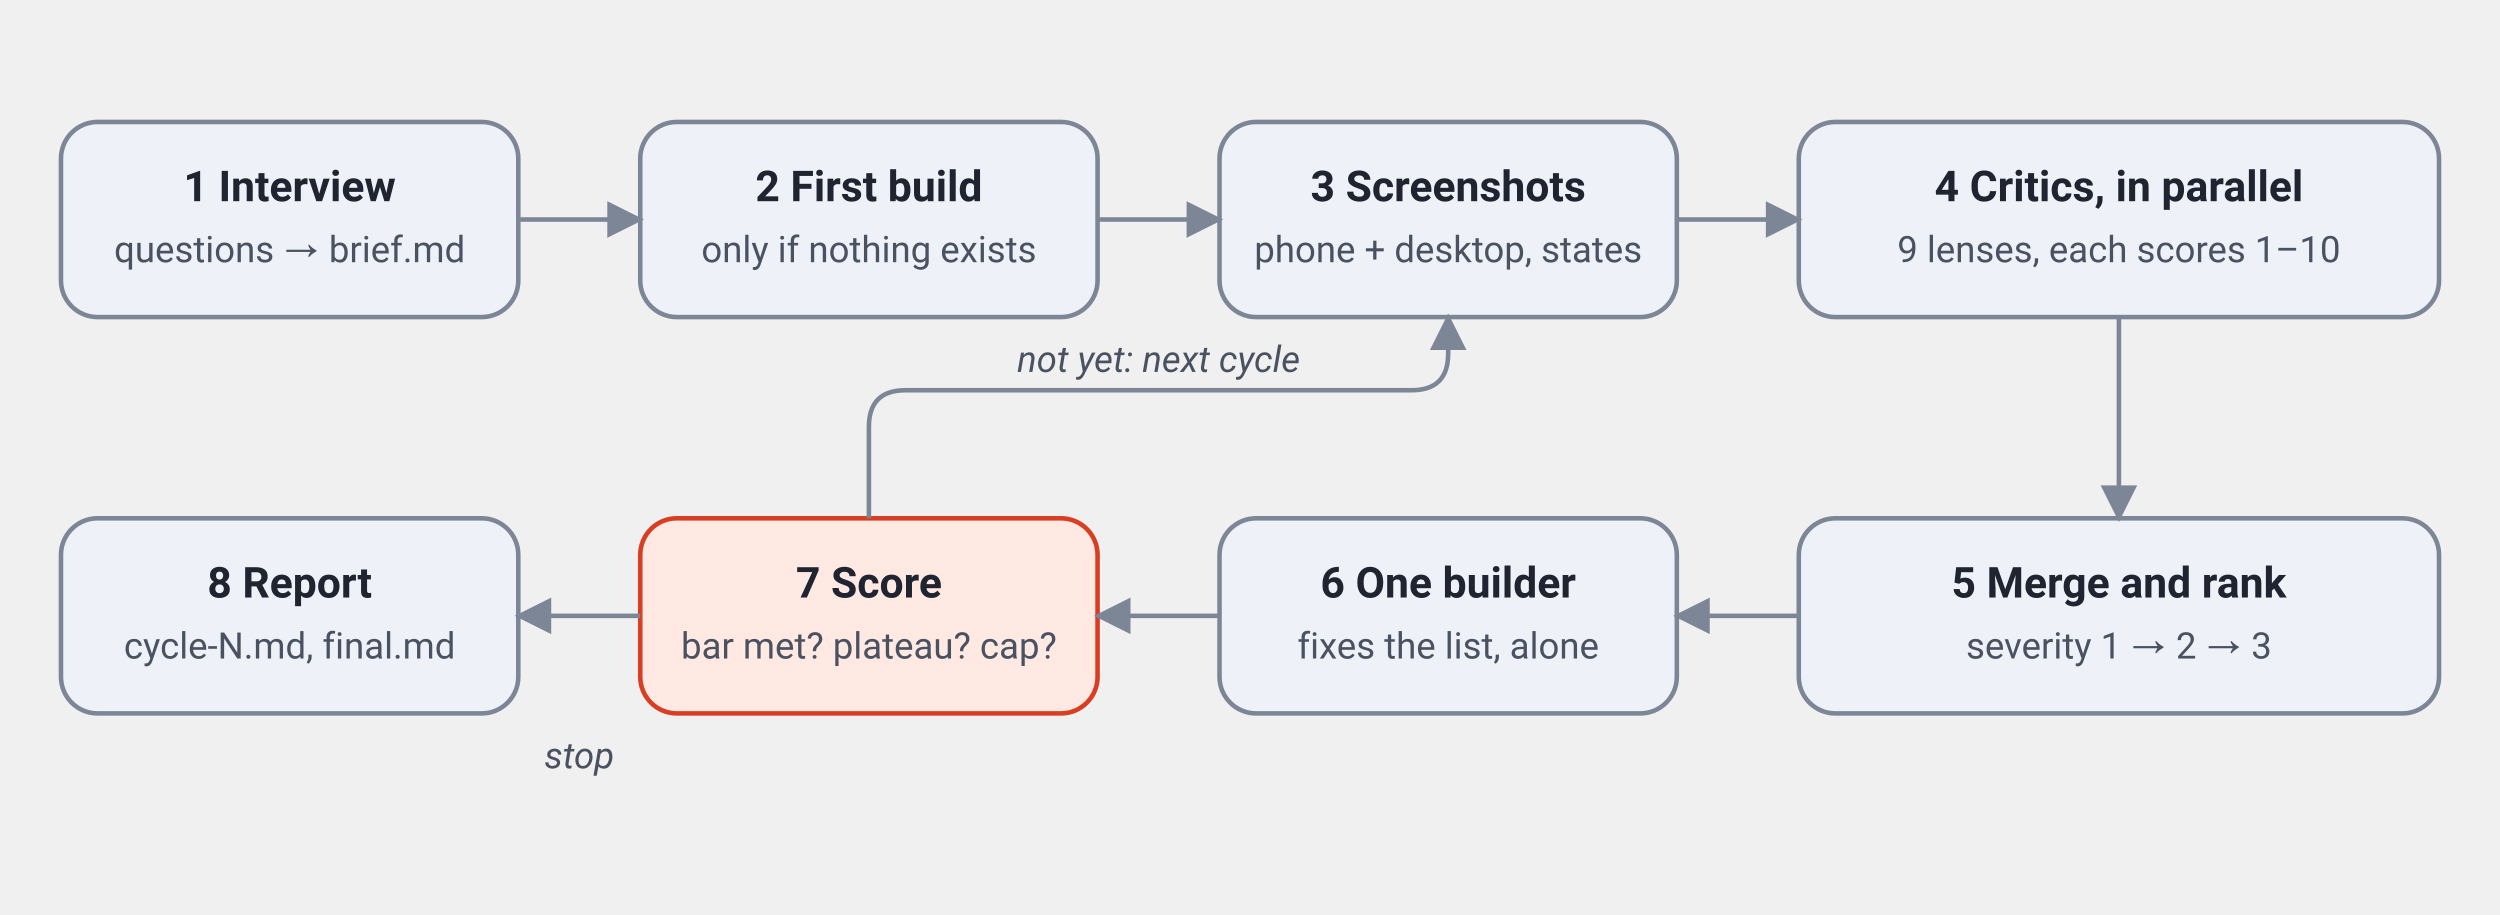
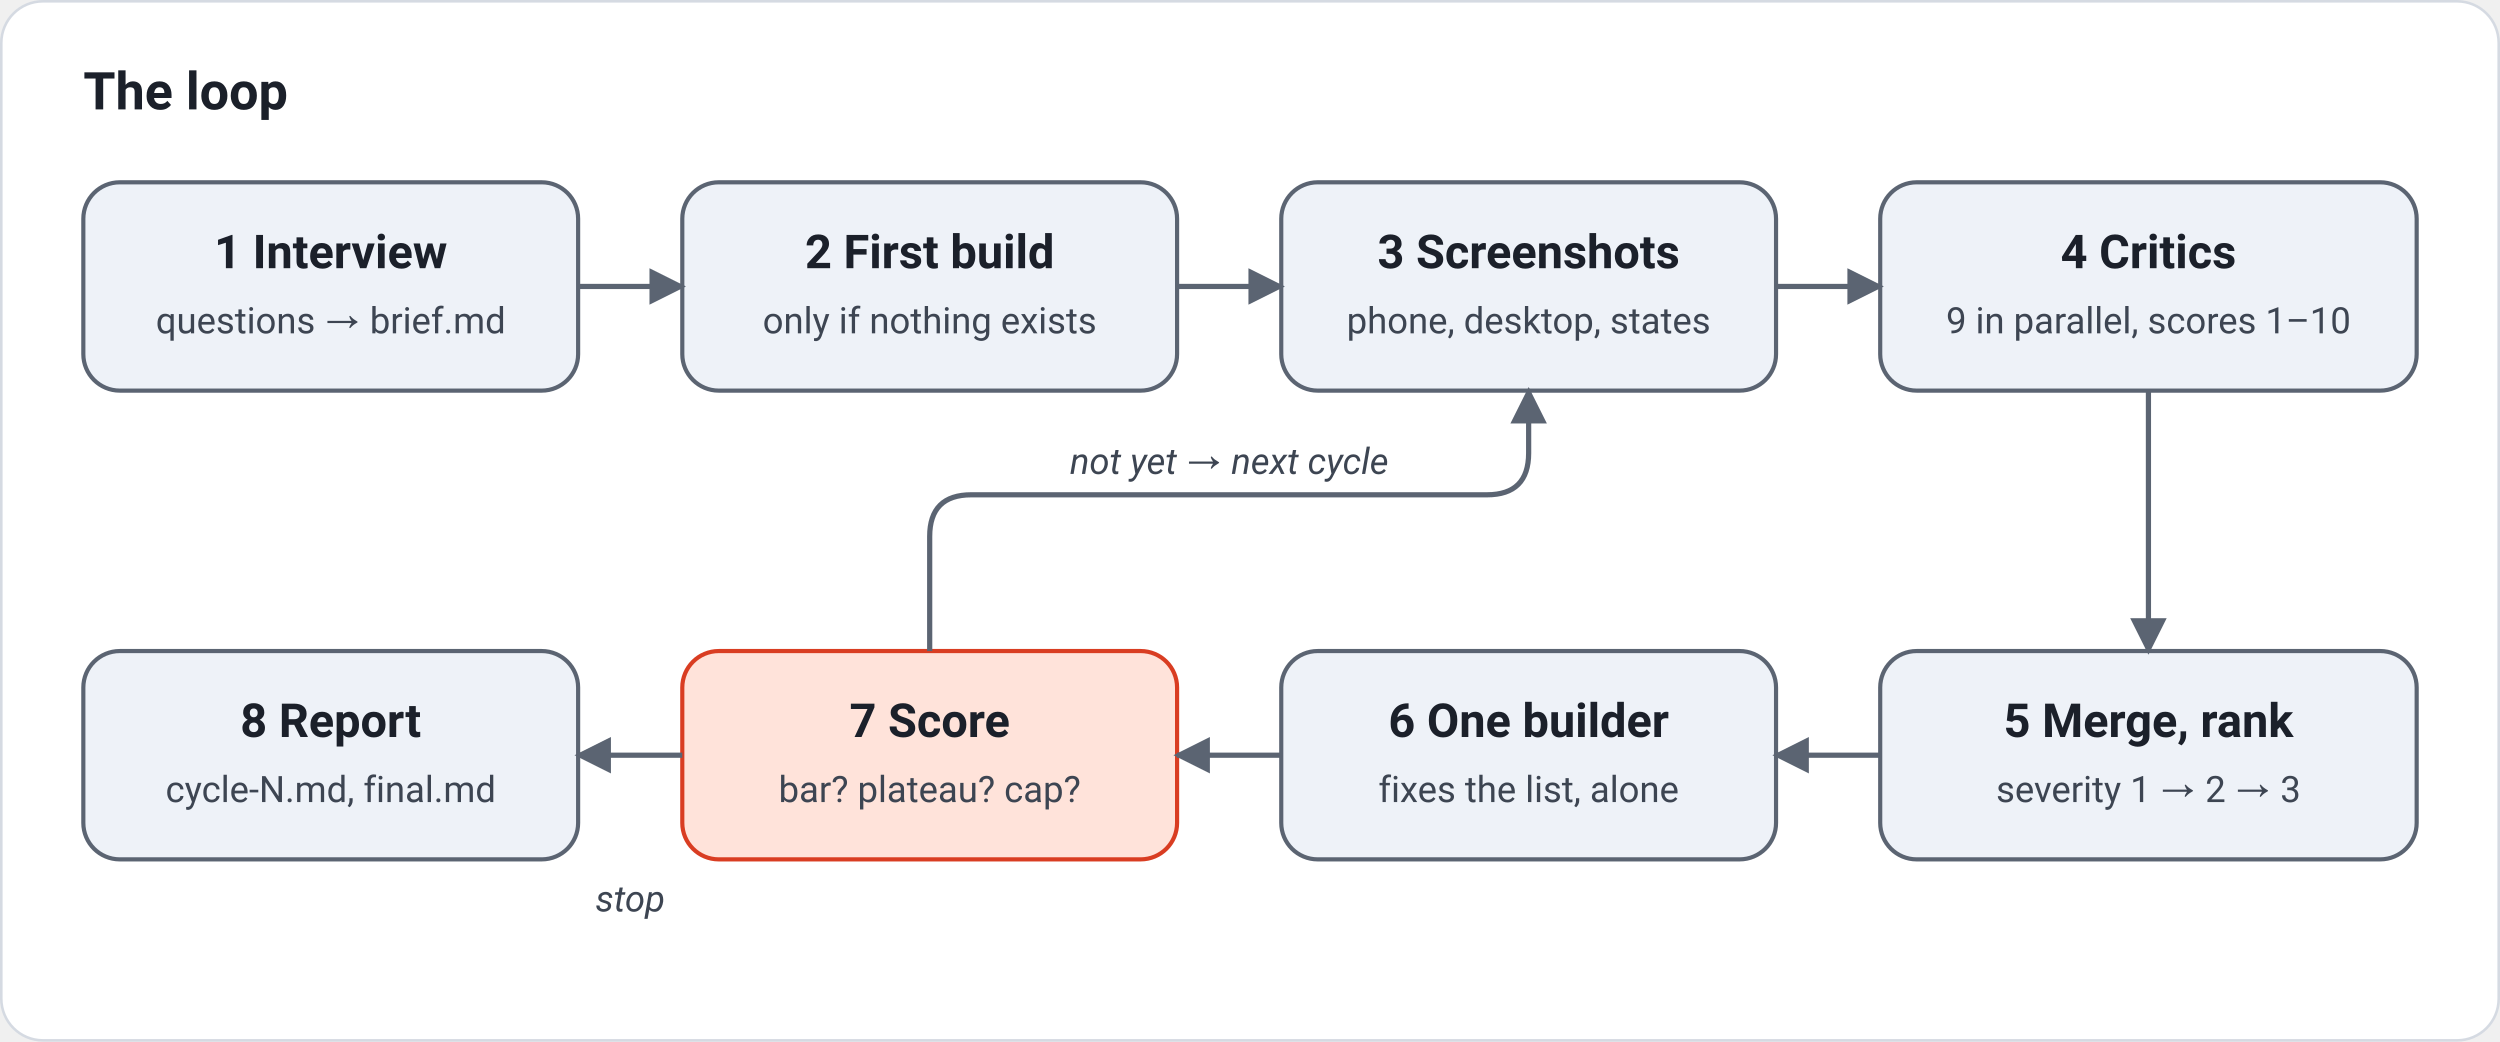
- <svg xmlns="http://www.w3.org/2000/svg" width="820" height="300" viewBox="0 0 820 300" font-family="ui-sans-serif, system-ui, -apple-system, Segoe UI, Roboto, Helvetica, Arial, sans-serif" font-size="14">
+ <svg xmlns="http://www.w3.org/2000/svg" width="960" height="400" viewBox="0 0 960 400" font-family="ui-sans-serif, system-ui, -apple-system, 'Segoe UI', Roboto, Helvetica, Arial, sans-serif">
  <defs>
-     <marker id="a" viewBox="0 0 10 10" refX="9" refY="5" markerWidth="8" markerHeight="8" orient="auto-start-reverse">
-       <path d="M0 0L10 5L0 10z" fill="#7c8696" />
+     <marker id="a" viewBox="0 0 10 10" refX="9" refY="5" markerWidth="7" markerHeight="7" orient="auto-start-reverse">
+       <path d="M0 0L10 5L0 10z" fill="#5b6472" />
    </marker>
  </defs>
  <style>
-     .box{fill:#eef2f8;stroke:#7c8696;stroke-width:1.5;rx:12}
-     .hot{fill:#ffe9e2;stroke:#d93d22}
-     .t{fill:#1f2430;font-weight:600}
-     .s{fill:#4a5262;font-size:12px}
-     .l{stroke:#7c8696;stroke-width:1.5;fill:none;marker-end:url(#a)}
-     .lab{fill:#4a5262;font-size:12px;font-style:italic}
+     .bg{fill:#ffffff;stroke:#d5dae2;stroke-width:1}
+     .box{fill:#eef2f8;stroke:#5b6472;stroke-width:1.6}
+     .hot{fill:#ffe3da;stroke:#d93d22}
+     .t{fill:#1b202a;font-weight:700;font-size:18px}
+     .s{fill:#3d4552;font-size:14px}
+     .l{stroke:#5b6472;stroke-width:2;fill:none;marker-end:url(#a)}
+     .lab{fill:#3d4552;font-size:14px;font-style:italic}
+     .h{fill:#1b202a;font-weight:700;font-size:20px}
  </style>
-   <rect class="box" x="20" y="40" width="150" height="64" rx="12" />
-   <text class="t" x="95" y="66" text-anchor="middle">1 Interview</text>
-   <text class="s" x="95" y="86" text-anchor="middle">questions → brief.md</text>
-   <rect class="box" x="210" y="40" width="150" height="64" rx="12" />
-   <text class="t" x="285" y="66" text-anchor="middle">2 First build</text>
-   <text class="s" x="285" y="86" text-anchor="middle">only if nothing exists</text>
-   <rect class="box" x="400" y="40" width="150" height="64" rx="12" />
-   <text class="t" x="475" y="66" text-anchor="middle">3 Screenshots</text>
-   <text class="s" x="475" y="86" text-anchor="middle">phone + desktop, states</text>
-   <rect class="box" x="590" y="40" width="210" height="64" rx="12" />
-   <text class="t" x="695" y="66" text-anchor="middle">4 Critics, in parallel</text>
-   <text class="s" x="695" y="86" text-anchor="middle">9 lenses, each scores 1–10</text>
-   <path class="l" d="M170 72H210" />
-   <path class="l" d="M360 72H400" />
-   <path class="l" d="M550 72H590" />
-   <rect class="box" x="590" y="170" width="210" height="64" rx="12" />
-   <text class="t" x="695" y="196" text-anchor="middle">5 Merge and rank</text>
-   <text class="s" x="695" y="216" text-anchor="middle">severity 1 → 2 → 3</text>
-   <rect class="box" x="400" y="170" width="150" height="64" rx="12" />
-   <text class="t" x="475" y="196" text-anchor="middle">6 One builder</text>
-   <text class="s" x="475" y="216" text-anchor="middle">fixes the list, alone</text>
-   <rect class="box hot" x="210" y="170" width="150" height="64" rx="12" />
-   <text class="t" x="285" y="196" text-anchor="middle">7 Score</text>
-   <text class="s" x="285" y="216" text-anchor="middle">bar met? plateau? cap?</text>
-   <rect class="box" x="20" y="170" width="150" height="64" rx="12" />
-   <text class="t" x="95" y="196" text-anchor="middle">8 Report</text>
-   <text class="s" x="95" y="216" text-anchor="middle">cycle-N.md, final.md</text>
-   <path class="l" d="M695 104V170" />
-   <path class="l" d="M590 202H550" />
-   <path class="l" d="M400 202H360" />
-   <path class="l" d="M210 202H170" />
-   <text class="lab" x="190" y="252" text-anchor="middle">stop</text>
-   <path class="l" d="M285 170V140Q285 128 297 128H463Q475 128 475 116V104" />
-   <text class="lab" x="380" y="122" text-anchor="middle">not yet: next cycle</text>
+   <rect class="bg" x="0.5" y="0.5" width="959" height="399" rx="16" />
+   <text class="h" x="32" y="42">The loop</text>
+   <rect class="box" x="32" y="70" width="190" height="80" rx="14" />
+   <text class="t" x="127" y="103" text-anchor="middle">1 Interview</text>
+   <text class="s" x="127" y="128" text-anchor="middle">questions → brief.md</text>
+   <rect class="box" x="262" y="70" width="190" height="80" rx="14" />
+   <text class="t" x="357" y="103" text-anchor="middle">2 First build</text>
+   <text class="s" x="357" y="128" text-anchor="middle">only if nothing exists</text>
+   <rect class="box" x="492" y="70" width="190" height="80" rx="14" />
+   <text class="t" x="587" y="103" text-anchor="middle">3 Screenshots</text>
+   <text class="s" x="587" y="128" text-anchor="middle">phone, desktop, states</text>
+   <rect class="box" x="722" y="70" width="206" height="80" rx="14" />
+   <text class="t" x="825" y="103" text-anchor="middle">4 Critics</text>
+   <text class="s" x="825" y="128" text-anchor="middle">9 in parallel, scores 1–10</text>
+   <path class="l" d="M222 110H262" />
+   <path class="l" d="M452 110H492" />
+   <path class="l" d="M682 110H722" />
+   <rect class="box" x="722" y="250" width="206" height="80" rx="14" />
+   <text class="t" x="825" y="283" text-anchor="middle">5 Merge, rank</text>
+   <text class="s" x="825" y="308" text-anchor="middle">severity 1 → 2 → 3</text>
+   <rect class="box" x="492" y="250" width="190" height="80" rx="14" />
+   <text class="t" x="587" y="283" text-anchor="middle">6 One builder</text>
+   <text class="s" x="587" y="308" text-anchor="middle">fixes the list, alone</text>
+   <rect class="box hot" x="262" y="250" width="190" height="80" rx="14" />
+   <text class="t" x="357" y="283" text-anchor="middle">7 Score</text>
+   <text class="s" x="357" y="308" text-anchor="middle">bar? plateau? cap?</text>
+   <rect class="box" x="32" y="250" width="190" height="80" rx="14" />
+   <text class="t" x="127" y="283" text-anchor="middle">8 Report</text>
+   <text class="s" x="127" y="308" text-anchor="middle">cycle-N.md, final.md</text>
+   <path class="l" d="M825 150V250" />
+   <path class="l" d="M722 290H682" />
+   <path class="l" d="M492 290H452" />
+   <path class="l" d="M262 290H222" />
+   <text class="lab" x="242" y="350" text-anchor="middle">stop</text>
+   <path class="l" d="M357 250V206Q357 190 373 190H571Q587 190 587 174V150" />
+   <text class="lab" x="472" y="182" text-anchor="middle">not yet → next cycle</text>
</svg>
